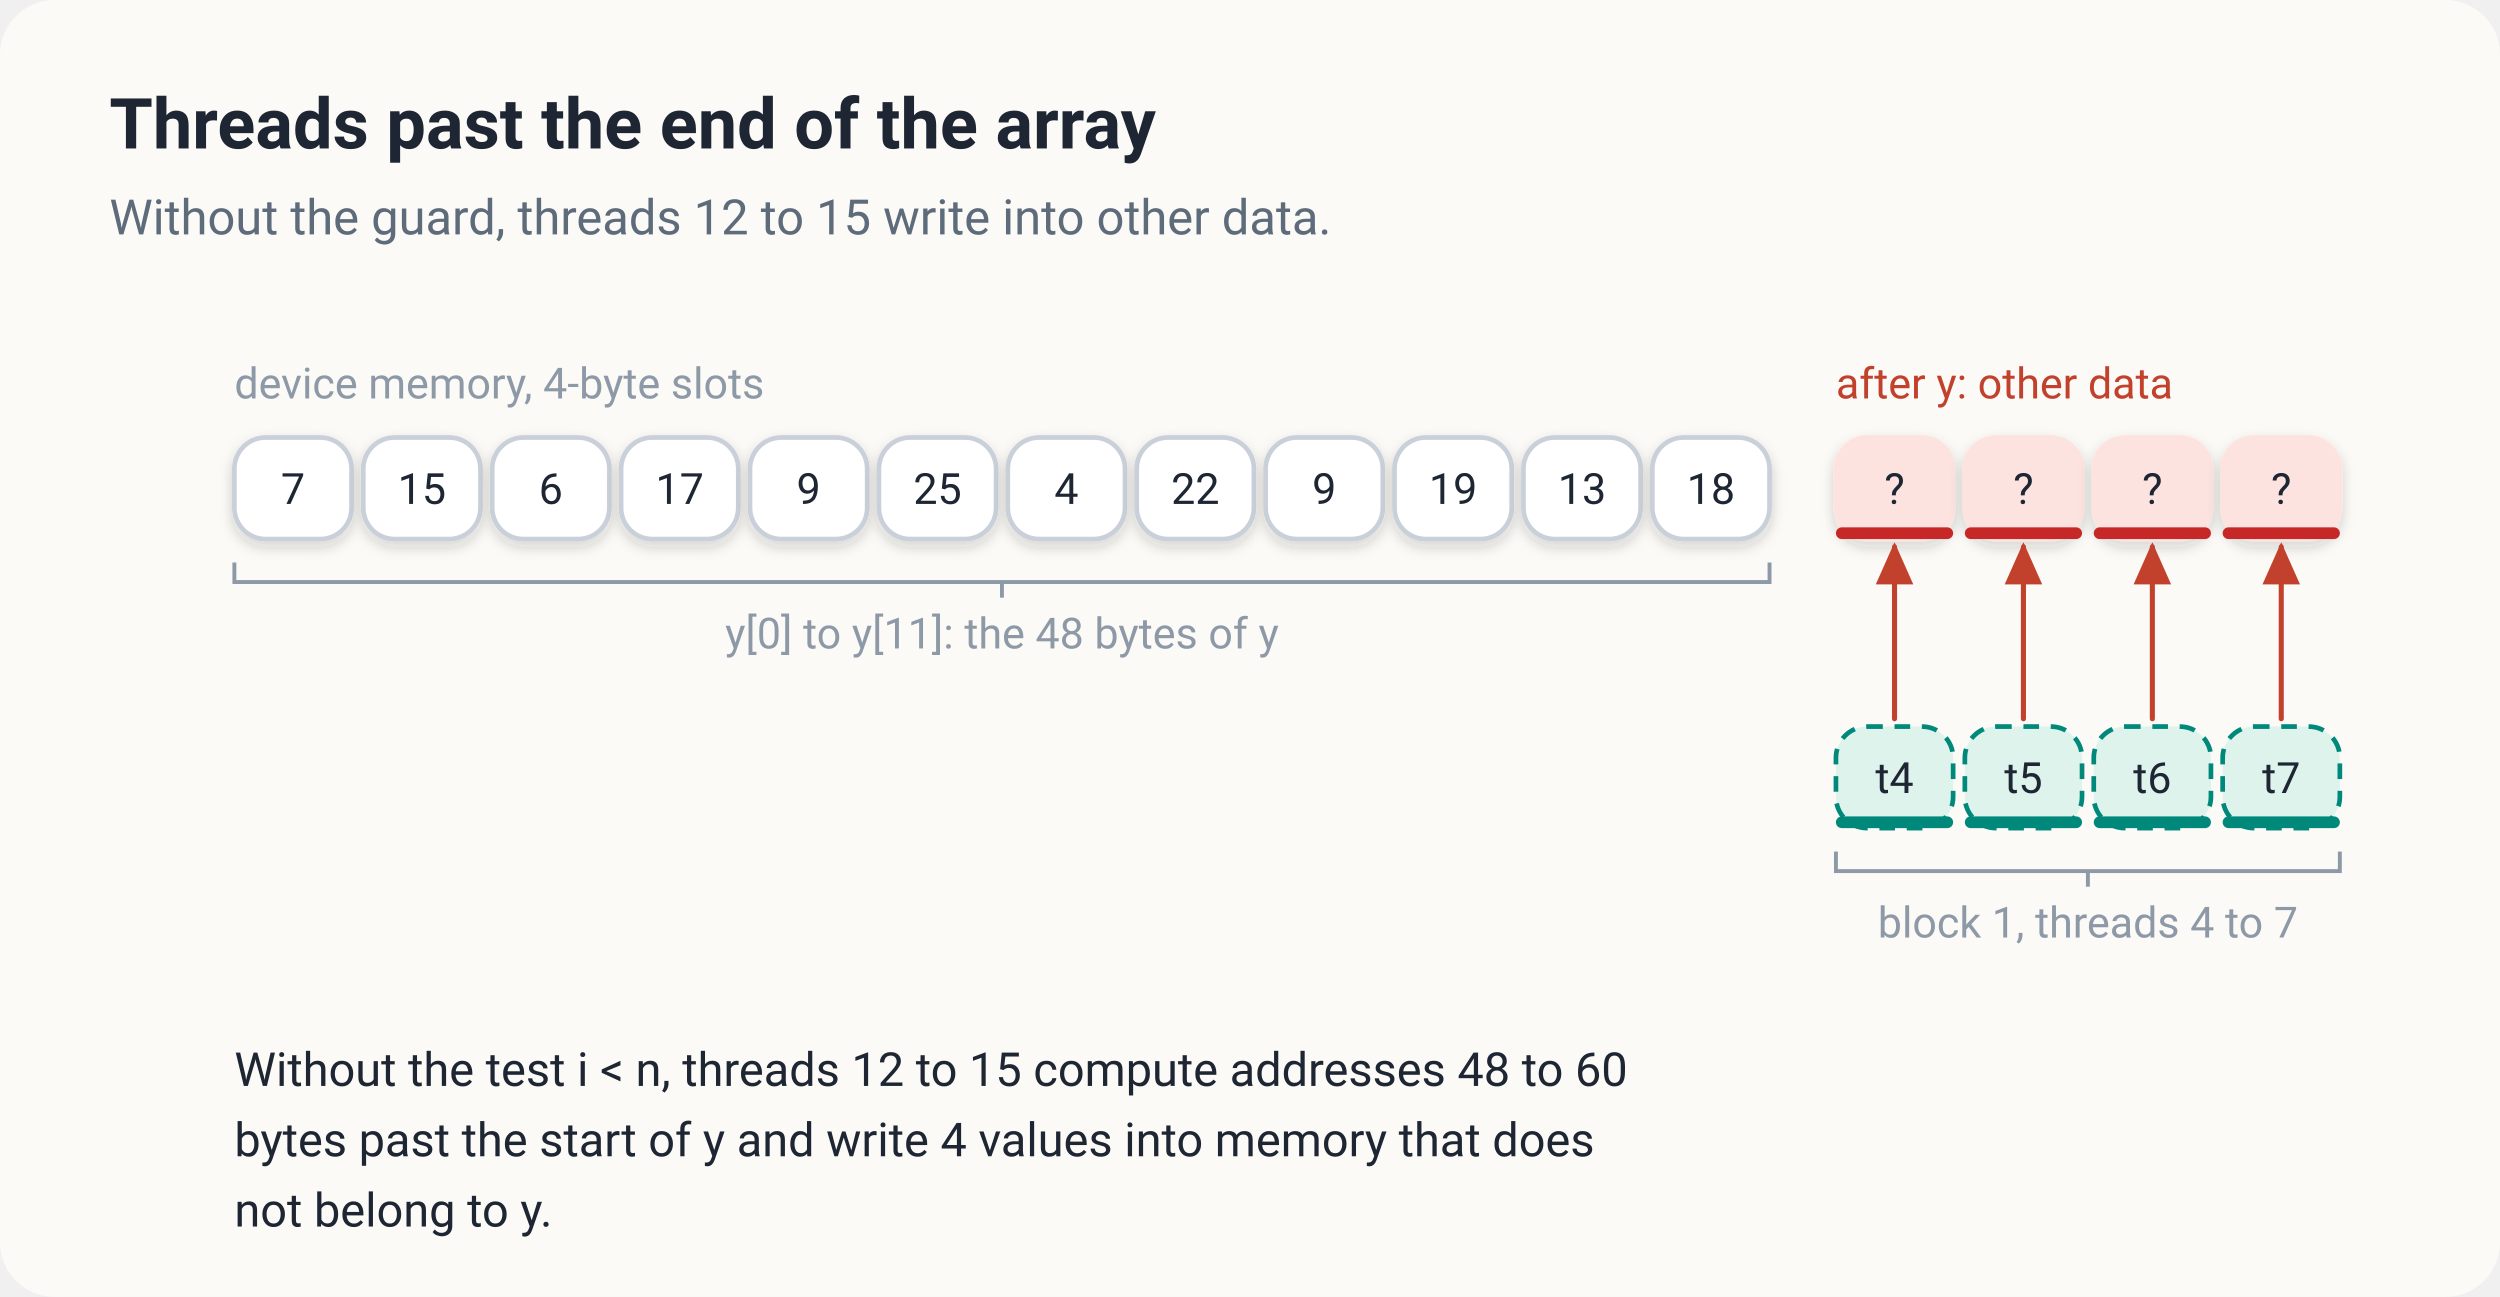
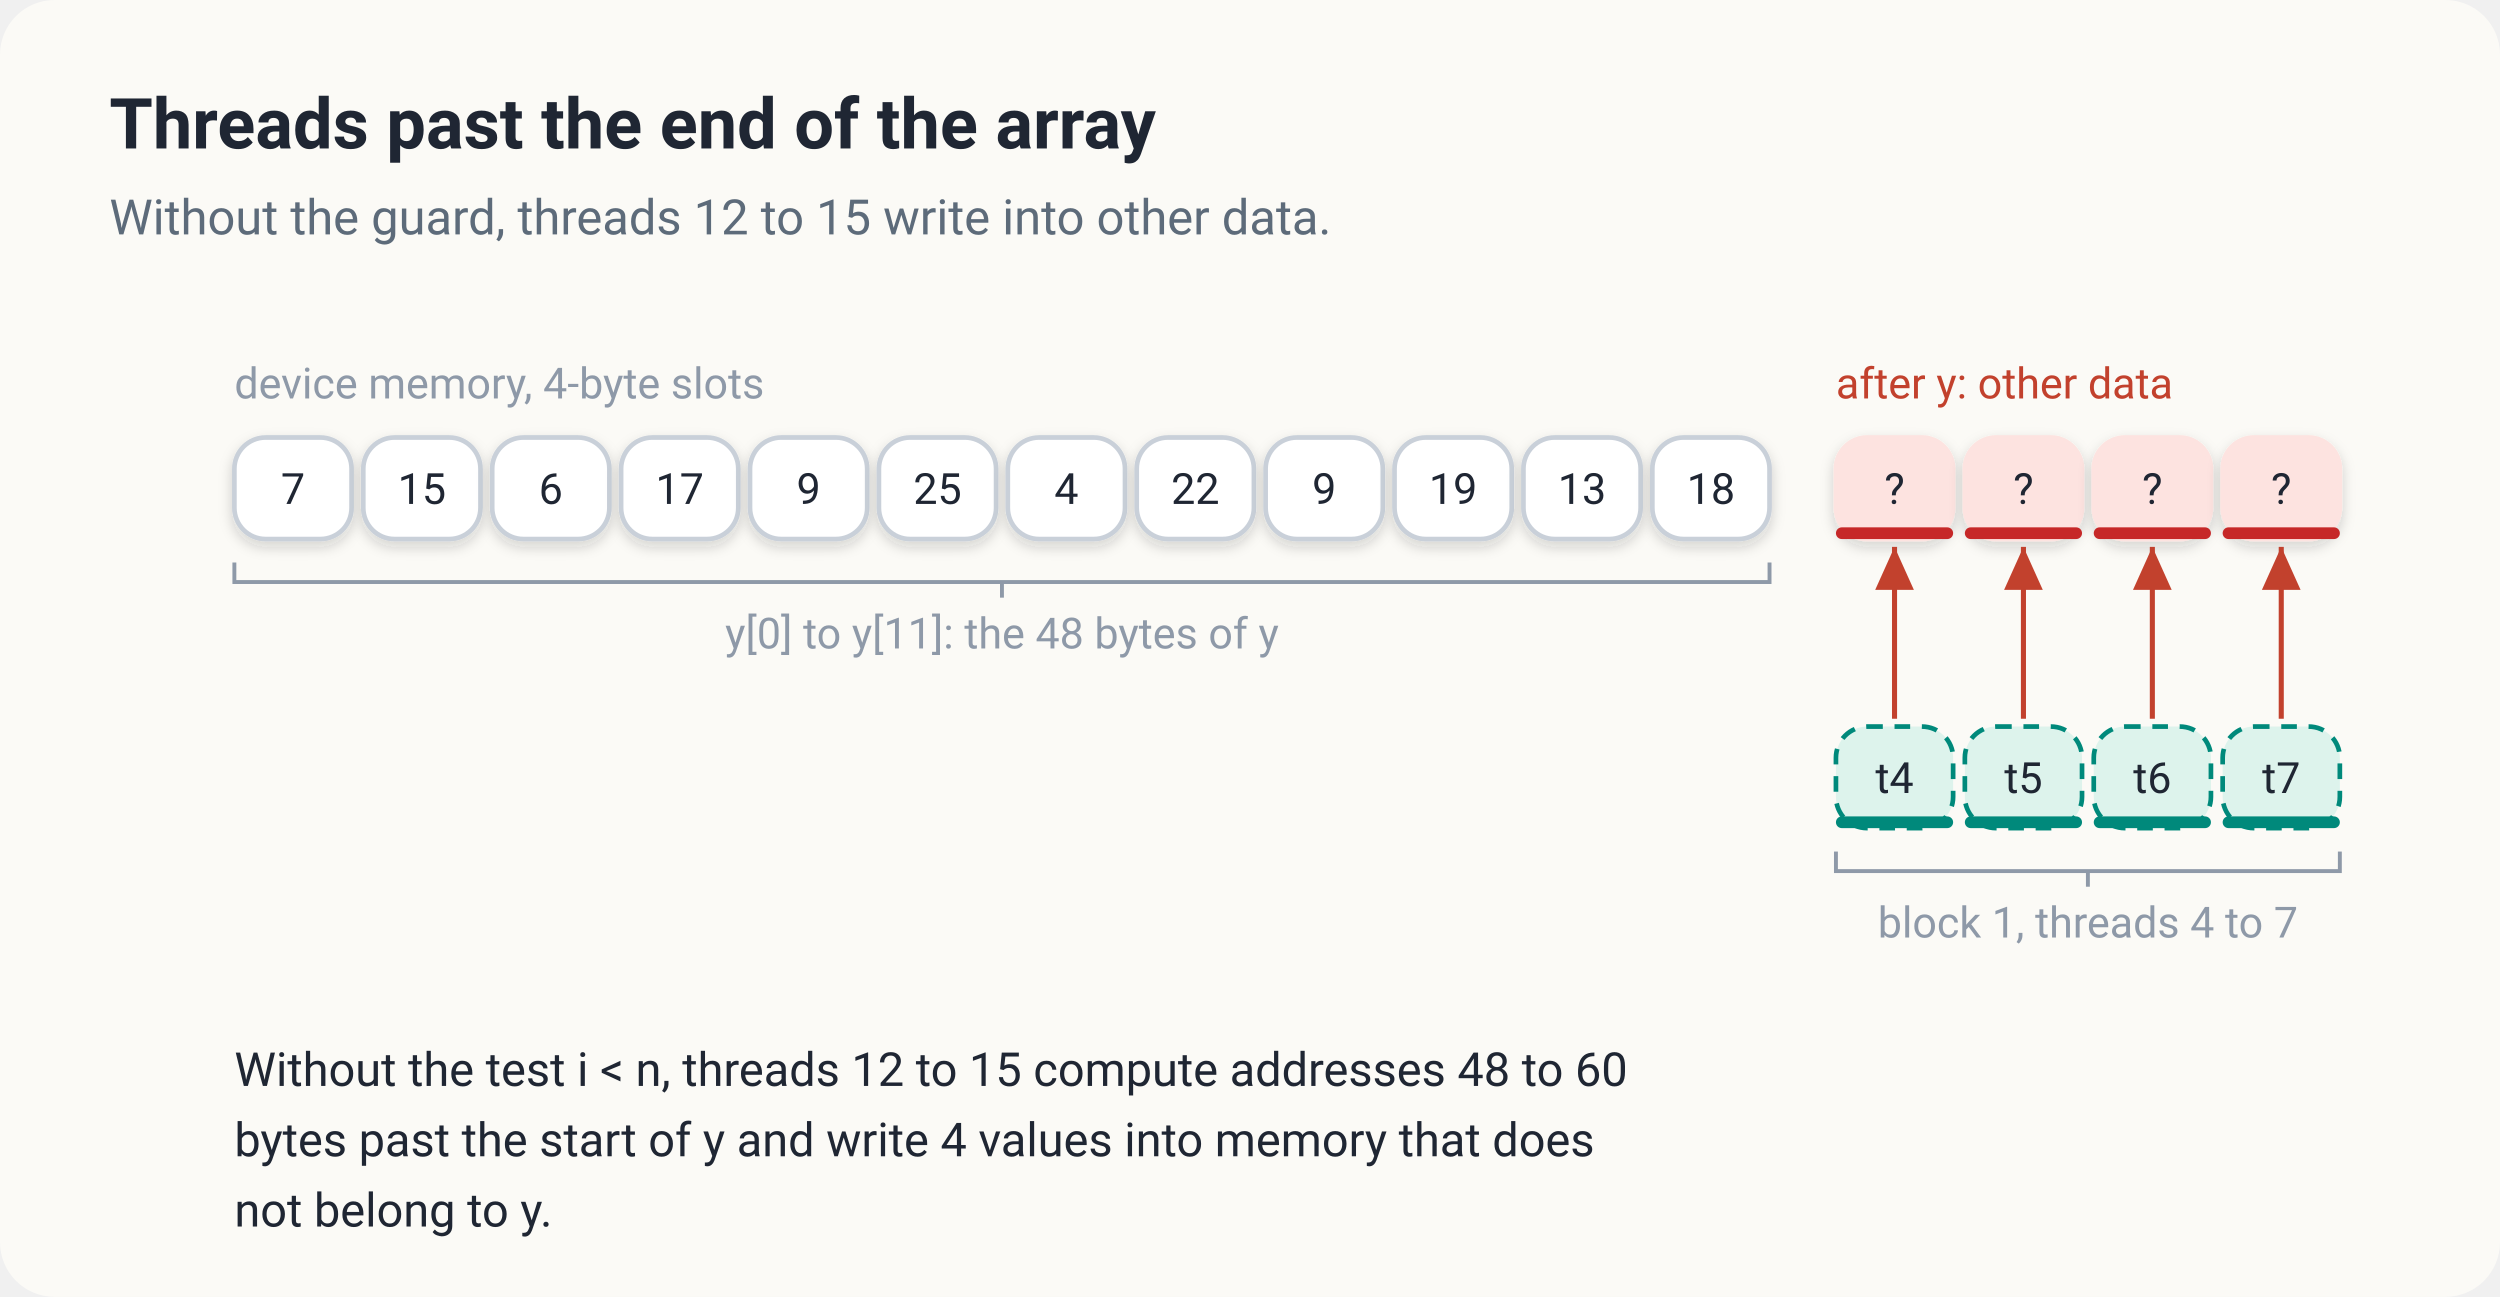
<svg xmlns="http://www.w3.org/2000/svg" viewBox="0 0 640 332" width="640" height="332" role="img" aria-label="Device memory as 4-byte slots. The first 12 hold y[0] to y[11]. The next 4 belong to other data. Without the test i less than n, threads 4 to 7 of block 1, global indices 12 to 15, write into those 4 slots.">
  <style>
    text { font-family: Roboto, Inter, "Segoe UI", "Helvetica Neue", Arial, sans-serif; }
    .mono { font-family: "JetBrains Mono", "SF Mono", Menlo, Consolas, monospace; }
  </style>
  <defs>
-     <marker id="m-hi" viewBox="0 0 10 10" refX="8.5" refY="5" markerUnits="userSpaceOnUse" markerWidth="12" markerHeight="12" orient="auto">
-       <path d="M0.5,1 L9.5,5 L0.5,9 Z" fill="#3F51B5" />
+     <marker id="m-hi" viewBox="0 0 10 10" refX="10" refY="5" markerUnits="userSpaceOnUse" markerWidth="11" markerHeight="11" orient="auto">
+       <path d="M0,0.5 L10,5 L0,9.5 Z" fill="#3F51B5" />
    </marker>
-     <marker id="m-grey" viewBox="0 0 10 10" refX="8.5" refY="5" markerUnits="userSpaceOnUse" markerWidth="12" markerHeight="12" orient="auto">
-       <path d="M0.5,1 L9.5,5 L0.5,9 Z" fill="#8E99A8" />
+     <marker id="m-grey" viewBox="0 0 10 10" refX="10" refY="5" markerUnits="userSpaceOnUse" markerWidth="11" markerHeight="11" orient="auto">
+       <path d="M0,0.5 L10,5 L0,9.5 Z" fill="#8E99A8" />
    </marker>
-     <marker id="m-red" viewBox="0 0 10 10" refX="8.5" refY="5" markerUnits="userSpaceOnUse" markerWidth="12" markerHeight="12" orient="auto">
-       <path d="M0.5,1 L9.5,5 L0.5,9 Z" fill="#C2412D" />
+     <marker id="m-red" viewBox="0 0 10 10" refX="10" refY="5" markerUnits="userSpaceOnUse" markerWidth="11" markerHeight="11" orient="auto">
+       <path d="M0,0.5 L10,5 L0,9.5 Z" fill="#C2412D" />
    </marker>
-     <marker id="m-ink" viewBox="0 0 10 10" refX="8.5" refY="5" markerUnits="userSpaceOnUse" markerWidth="12" markerHeight="12" orient="auto">
-       <path d="M0.5,1 L9.5,5 L0.5,9 Z" fill="#1F2633" />
+     <marker id="m-ink" viewBox="0 0 10 10" refX="10" refY="5" markerUnits="userSpaceOnUse" markerWidth="11" markerHeight="11" orient="auto">
+       <path d="M0,0.5 L10,5 L0,9.5 Z" fill="#1F2633" />
    </marker>
-     <marker id="m-green" viewBox="0 0 10 10" refX="8.5" refY="5" markerUnits="userSpaceOnUse" markerWidth="12" markerHeight="12" orient="auto">
-       <path d="M0.5,1 L9.5,5 L0.5,9 Z" fill="#2E8B57" />
+     <marker id="m-green" viewBox="0 0 10 10" refX="10" refY="5" markerUnits="userSpaceOnUse" markerWidth="11" markerHeight="11" orient="auto">
+       <path d="M0,0.5 L10,5 L0,9.5 Z" fill="#2E8B57" />
    </marker>
-     <marker id="m-blue" viewBox="0 0 10 10" refX="8.5" refY="5" markerUnits="userSpaceOnUse" markerWidth="12" markerHeight="12" orient="auto">
-       <path d="M0.5,1 L9.5,5 L0.5,9 Z" fill="#3F51B5" />
+     <marker id="m-blue" viewBox="0 0 10 10" refX="10" refY="5" markerUnits="userSpaceOnUse" markerWidth="11" markerHeight="11" orient="auto">
+       <path d="M0,0.5 L10,5 L0,9.5 Z" fill="#3F51B5" />
    </marker>
-     <marker id="m-mint" viewBox="0 0 10 10" refX="8.5" refY="5" markerUnits="userSpaceOnUse" markerWidth="12" markerHeight="12" orient="auto">
-       <path d="M0.5,1 L9.5,5 L0.5,9 Z" fill="#00897B" />
+     <marker id="m-mint" viewBox="0 0 10 10" refX="10" refY="5" markerUnits="userSpaceOnUse" markerWidth="11" markerHeight="11" orient="auto">
+       <path d="M0,0.5 L10,5 L0,9.5 Z" fill="#00897B" />
    </marker>
-     <marker id="m-peach" viewBox="0 0 10 10" refX="8.5" refY="5" markerUnits="userSpaceOnUse" markerWidth="12" markerHeight="12" orient="auto">
-       <path d="M0.5,1 L9.5,5 L0.5,9 Z" fill="#E65100" />
+     <marker id="m-peach" viewBox="0 0 10 10" refX="10" refY="5" markerUnits="userSpaceOnUse" markerWidth="11" markerHeight="11" orient="auto">
+       <path d="M0,0.5 L10,5 L0,9.5 Z" fill="#E65100" />
    </marker>
-     <marker id="m-pink" viewBox="0 0 10 10" refX="8.5" refY="5" markerUnits="userSpaceOnUse" markerWidth="12" markerHeight="12" orient="auto">
-       <path d="M0.5,1 L9.5,5 L0.5,9 Z" fill="#C2185B" />
+     <marker id="m-pink" viewBox="0 0 10 10" refX="10" refY="5" markerUnits="userSpaceOnUse" markerWidth="11" markerHeight="11" orient="auto">
+       <path d="M0,0.5 L10,5 L0,9.5 Z" fill="#C2185B" />
    </marker>
    <filter id="elev" x="-20%" y="-20%" width="140%" height="160%">
      <feDropShadow dx="0" dy="1.5" stdDeviation="1.6" flood-color="#1F2633" flood-opacity="0.18" />
    </filter>
  </defs>
  <rect width="640" height="332" rx="14" fill="#FBFAF6" />
  <text x="28.0" y="38.0" font-size="18" fill="#1F2633" text-anchor="start" font-weight="700" xml:space="preserve">Threads past the end of the array</text>
  <text x="28.0" y="60.0" font-size="12.5" fill="#5D6B7A" text-anchor="start" font-weight="400" xml:space="preserve">Without the guard, threads 12 to 15 write into other data.</text>
  <g transform="translate(0,78)">
    <text x="60.0" y="24.0" font-size="11" fill="#8E99A8" text-anchor="start" font-weight="400" xml:space="preserve">device memory, 4-byte slots</text>
    <rect x="60.0" y="34.0" width="30.0" height="26.0" rx="8" fill="#FFFFFF" stroke="#C9D0D9" stroke-width="1.2" filter="url(#elev)" />
    <text x="75.0" y="51.0" font-size="11" fill="#1F2633" text-anchor="middle" font-weight="400" xml:space="preserve">7</text>
    <rect x="93.0" y="34.0" width="30.0" height="26.0" rx="8" fill="#FFFFFF" stroke="#C9D0D9" stroke-width="1.2" filter="url(#elev)" />
    <text x="108.0" y="51.0" font-size="11" fill="#1F2633" text-anchor="middle" font-weight="400" xml:space="preserve">15</text>
    <rect x="126.0" y="34.0" width="30.0" height="26.0" rx="8" fill="#FFFFFF" stroke="#C9D0D9" stroke-width="1.2" filter="url(#elev)" />
    <text x="141.0" y="51.0" font-size="11" fill="#1F2633" text-anchor="middle" font-weight="400" xml:space="preserve">6</text>
    <rect x="159.0" y="34.0" width="30.0" height="26.0" rx="8" fill="#FFFFFF" stroke="#C9D0D9" stroke-width="1.2" filter="url(#elev)" />
    <text x="174.0" y="51.0" font-size="11" fill="#1F2633" text-anchor="middle" font-weight="400" xml:space="preserve">17</text>
    <rect x="192.0" y="34.0" width="30.0" height="26.0" rx="8" fill="#FFFFFF" stroke="#C9D0D9" stroke-width="1.2" filter="url(#elev)" />
    <text x="207.0" y="51.0" font-size="11" fill="#1F2633" text-anchor="middle" font-weight="400" xml:space="preserve">9</text>
    <rect x="225.0" y="34.0" width="30.0" height="26.0" rx="8" fill="#FFFFFF" stroke="#C9D0D9" stroke-width="1.2" filter="url(#elev)" />
    <text x="240.0" y="51.0" font-size="11" fill="#1F2633" text-anchor="middle" font-weight="400" xml:space="preserve">25</text>
    <rect x="258.0" y="34.0" width="30.0" height="26.0" rx="8" fill="#FFFFFF" stroke="#C9D0D9" stroke-width="1.2" filter="url(#elev)" />
    <text x="273.0" y="51.0" font-size="11" fill="#1F2633" text-anchor="middle" font-weight="400" xml:space="preserve">4</text>
    <rect x="291.0" y="34.0" width="30.0" height="26.0" rx="8" fill="#FFFFFF" stroke="#C9D0D9" stroke-width="1.2" filter="url(#elev)" />
    <text x="306.0" y="51.0" font-size="11" fill="#1F2633" text-anchor="middle" font-weight="400" xml:space="preserve">22</text>
    <rect x="324.0" y="34.0" width="30.0" height="26.0" rx="8" fill="#FFFFFF" stroke="#C9D0D9" stroke-width="1.2" filter="url(#elev)" />
    <text x="339.0" y="51.0" font-size="11" fill="#1F2633" text-anchor="middle" font-weight="400" xml:space="preserve">9</text>
    <rect x="357.0" y="34.0" width="30.0" height="26.0" rx="8" fill="#FFFFFF" stroke="#C9D0D9" stroke-width="1.2" filter="url(#elev)" />
    <text x="372.0" y="51.0" font-size="11" fill="#1F2633" text-anchor="middle" font-weight="400" xml:space="preserve">19</text>
    <rect x="390.0" y="34.0" width="30.0" height="26.0" rx="8" fill="#FFFFFF" stroke="#C9D0D9" stroke-width="1.2" filter="url(#elev)" />
    <text x="405.0" y="51.0" font-size="11" fill="#1F2633" text-anchor="middle" font-weight="400" xml:space="preserve">13</text>
    <rect x="423.0" y="34.0" width="30.0" height="26.0" rx="8" fill="#FFFFFF" stroke="#C9D0D9" stroke-width="1.2" filter="url(#elev)" />
    <text x="438.0" y="51.0" font-size="11" fill="#1F2633" text-anchor="middle" font-weight="400" xml:space="preserve">18</text>
    <rect x="470.0" y="34.0" width="30.0" height="26.0" rx="8" fill="#FDE3E0" stroke="#FDE3E0" stroke-width="1.2" filter="url(#elev)" />
    <rect x="470.0" y="57.0" width="30.0" height="3" rx="1.5" fill="#C62828" />
    <text x="485.0" y="51.0" font-size="11" fill="#1F2633" text-anchor="middle" font-weight="400" xml:space="preserve">?</text>
-     <line x1="485.0" y1="106.0" x2="485.0" y2="62.0" stroke="#C2412D" stroke-width="1.3" stroke-linecap="round" marker-end="url(#m-red)" />
+     <line x1="485.0" y1="106.0" x2="485.0" y2="62.0" stroke="#C2412D" stroke-width="1.3" marker-end="url(#m-red)" />
    <rect x="470.0" y="108.0" width="30.0" height="26.0" rx="8" fill="#DDF3EC" stroke="#00897B" stroke-width="1.2" stroke-dasharray="4 3" />
    <rect x="470.0" y="131.0" width="30.0" height="3" rx="1.5" fill="#00897B" />
    <text x="485.0" y="125.0" font-size="11" fill="#1F2633" text-anchor="middle" font-weight="400" xml:space="preserve">t4</text>
    <rect x="503.0" y="34.0" width="30.0" height="26.0" rx="8" fill="#FDE3E0" stroke="#FDE3E0" stroke-width="1.2" filter="url(#elev)" />
    <rect x="503.0" y="57.0" width="30.0" height="3" rx="1.5" fill="#C62828" />
    <text x="518.0" y="51.0" font-size="11" fill="#1F2633" text-anchor="middle" font-weight="400" xml:space="preserve">?</text>
-     <line x1="518.0" y1="106.0" x2="518.0" y2="62.0" stroke="#C2412D" stroke-width="1.3" stroke-linecap="round" marker-end="url(#m-red)" />
+     <line x1="518.0" y1="106.0" x2="518.0" y2="62.0" stroke="#C2412D" stroke-width="1.3" marker-end="url(#m-red)" />
    <rect x="503.0" y="108.0" width="30.0" height="26.0" rx="8" fill="#DDF3EC" stroke="#00897B" stroke-width="1.2" stroke-dasharray="4 3" />
    <rect x="503.0" y="131.0" width="30.0" height="3" rx="1.5" fill="#00897B" />
    <text x="518.0" y="125.0" font-size="11" fill="#1F2633" text-anchor="middle" font-weight="400" xml:space="preserve">t5</text>
    <rect x="536.0" y="34.0" width="30.0" height="26.0" rx="8" fill="#FDE3E0" stroke="#FDE3E0" stroke-width="1.2" filter="url(#elev)" />
    <rect x="536.0" y="57.0" width="30.0" height="3" rx="1.5" fill="#C62828" />
    <text x="551.0" y="51.0" font-size="11" fill="#1F2633" text-anchor="middle" font-weight="400" xml:space="preserve">?</text>
-     <line x1="551.0" y1="106.0" x2="551.0" y2="62.0" stroke="#C2412D" stroke-width="1.3" stroke-linecap="round" marker-end="url(#m-red)" />
+     <line x1="551.0" y1="106.0" x2="551.0" y2="62.0" stroke="#C2412D" stroke-width="1.3" marker-end="url(#m-red)" />
    <rect x="536.0" y="108.0" width="30.0" height="26.0" rx="8" fill="#DDF3EC" stroke="#00897B" stroke-width="1.2" stroke-dasharray="4 3" />
    <rect x="536.0" y="131.0" width="30.0" height="3" rx="1.5" fill="#00897B" />
    <text x="551.0" y="125.0" font-size="11" fill="#1F2633" text-anchor="middle" font-weight="400" xml:space="preserve">t6</text>
    <rect x="569.0" y="34.0" width="30.0" height="26.0" rx="8" fill="#FDE3E0" stroke="#FDE3E0" stroke-width="1.2" filter="url(#elev)" />
    <rect x="569.0" y="57.0" width="30.0" height="3" rx="1.5" fill="#C62828" />
    <text x="584.0" y="51.0" font-size="11" fill="#1F2633" text-anchor="middle" font-weight="400" xml:space="preserve">?</text>
-     <line x1="584.0" y1="106.0" x2="584.0" y2="62.0" stroke="#C2412D" stroke-width="1.3" stroke-linecap="round" marker-end="url(#m-red)" />
+     <line x1="584.0" y1="106.0" x2="584.0" y2="62.0" stroke="#C2412D" stroke-width="1.3" marker-end="url(#m-red)" />
    <rect x="569.0" y="108.0" width="30.0" height="26.0" rx="8" fill="#DDF3EC" stroke="#00897B" stroke-width="1.2" stroke-dasharray="4 3" />
    <rect x="569.0" y="131.0" width="30.0" height="3" rx="1.5" fill="#00897B" />
    <text x="584.0" y="125.0" font-size="11" fill="#1F2633" text-anchor="middle" font-weight="400" xml:space="preserve">t7</text>
    <path d="M60,66 v5 H453 v-5 M256.5,71 v4" fill="none" stroke="#8E99A8" stroke-width="1" />
    <text x="256.5" y="88.0" font-size="11" fill="#8E99A8" text-anchor="middle" font-weight="400" xml:space="preserve">y[0] to y[11]: the 48 bytes of y</text>
    <path d="M470,140 v5 H599 v-5 M534.5,145 v4" fill="none" stroke="#8E99A8" stroke-width="1" />
    <text x="534.5" y="162.0" font-size="11" fill="#8E99A8" text-anchor="middle" font-weight="400" xml:space="preserve">block 1, threads 4 to 7</text>
    <text x="470.0" y="24.0" font-size="11" fill="#C2412D" text-anchor="start" font-weight="400" xml:space="preserve">after y: other data</text>
    <text x="60.0" y="200.0" font-size="12" fill="#1F2633" text-anchor="start" font-weight="400" xml:space="preserve">Without the test i &lt; n, threads 12 to 15 compute addresses 48 to 60</text>
    <text x="60.0" y="218.0" font-size="12" fill="#1F2633" text-anchor="start" font-weight="400" xml:space="preserve">bytes past the start of y and write 4 values into memory that does</text>
    <text x="60.0" y="236.0" font-size="12" fill="#1F2633" text-anchor="start" font-weight="400" xml:space="preserve">not belong to y.</text>
  </g>
</svg>
